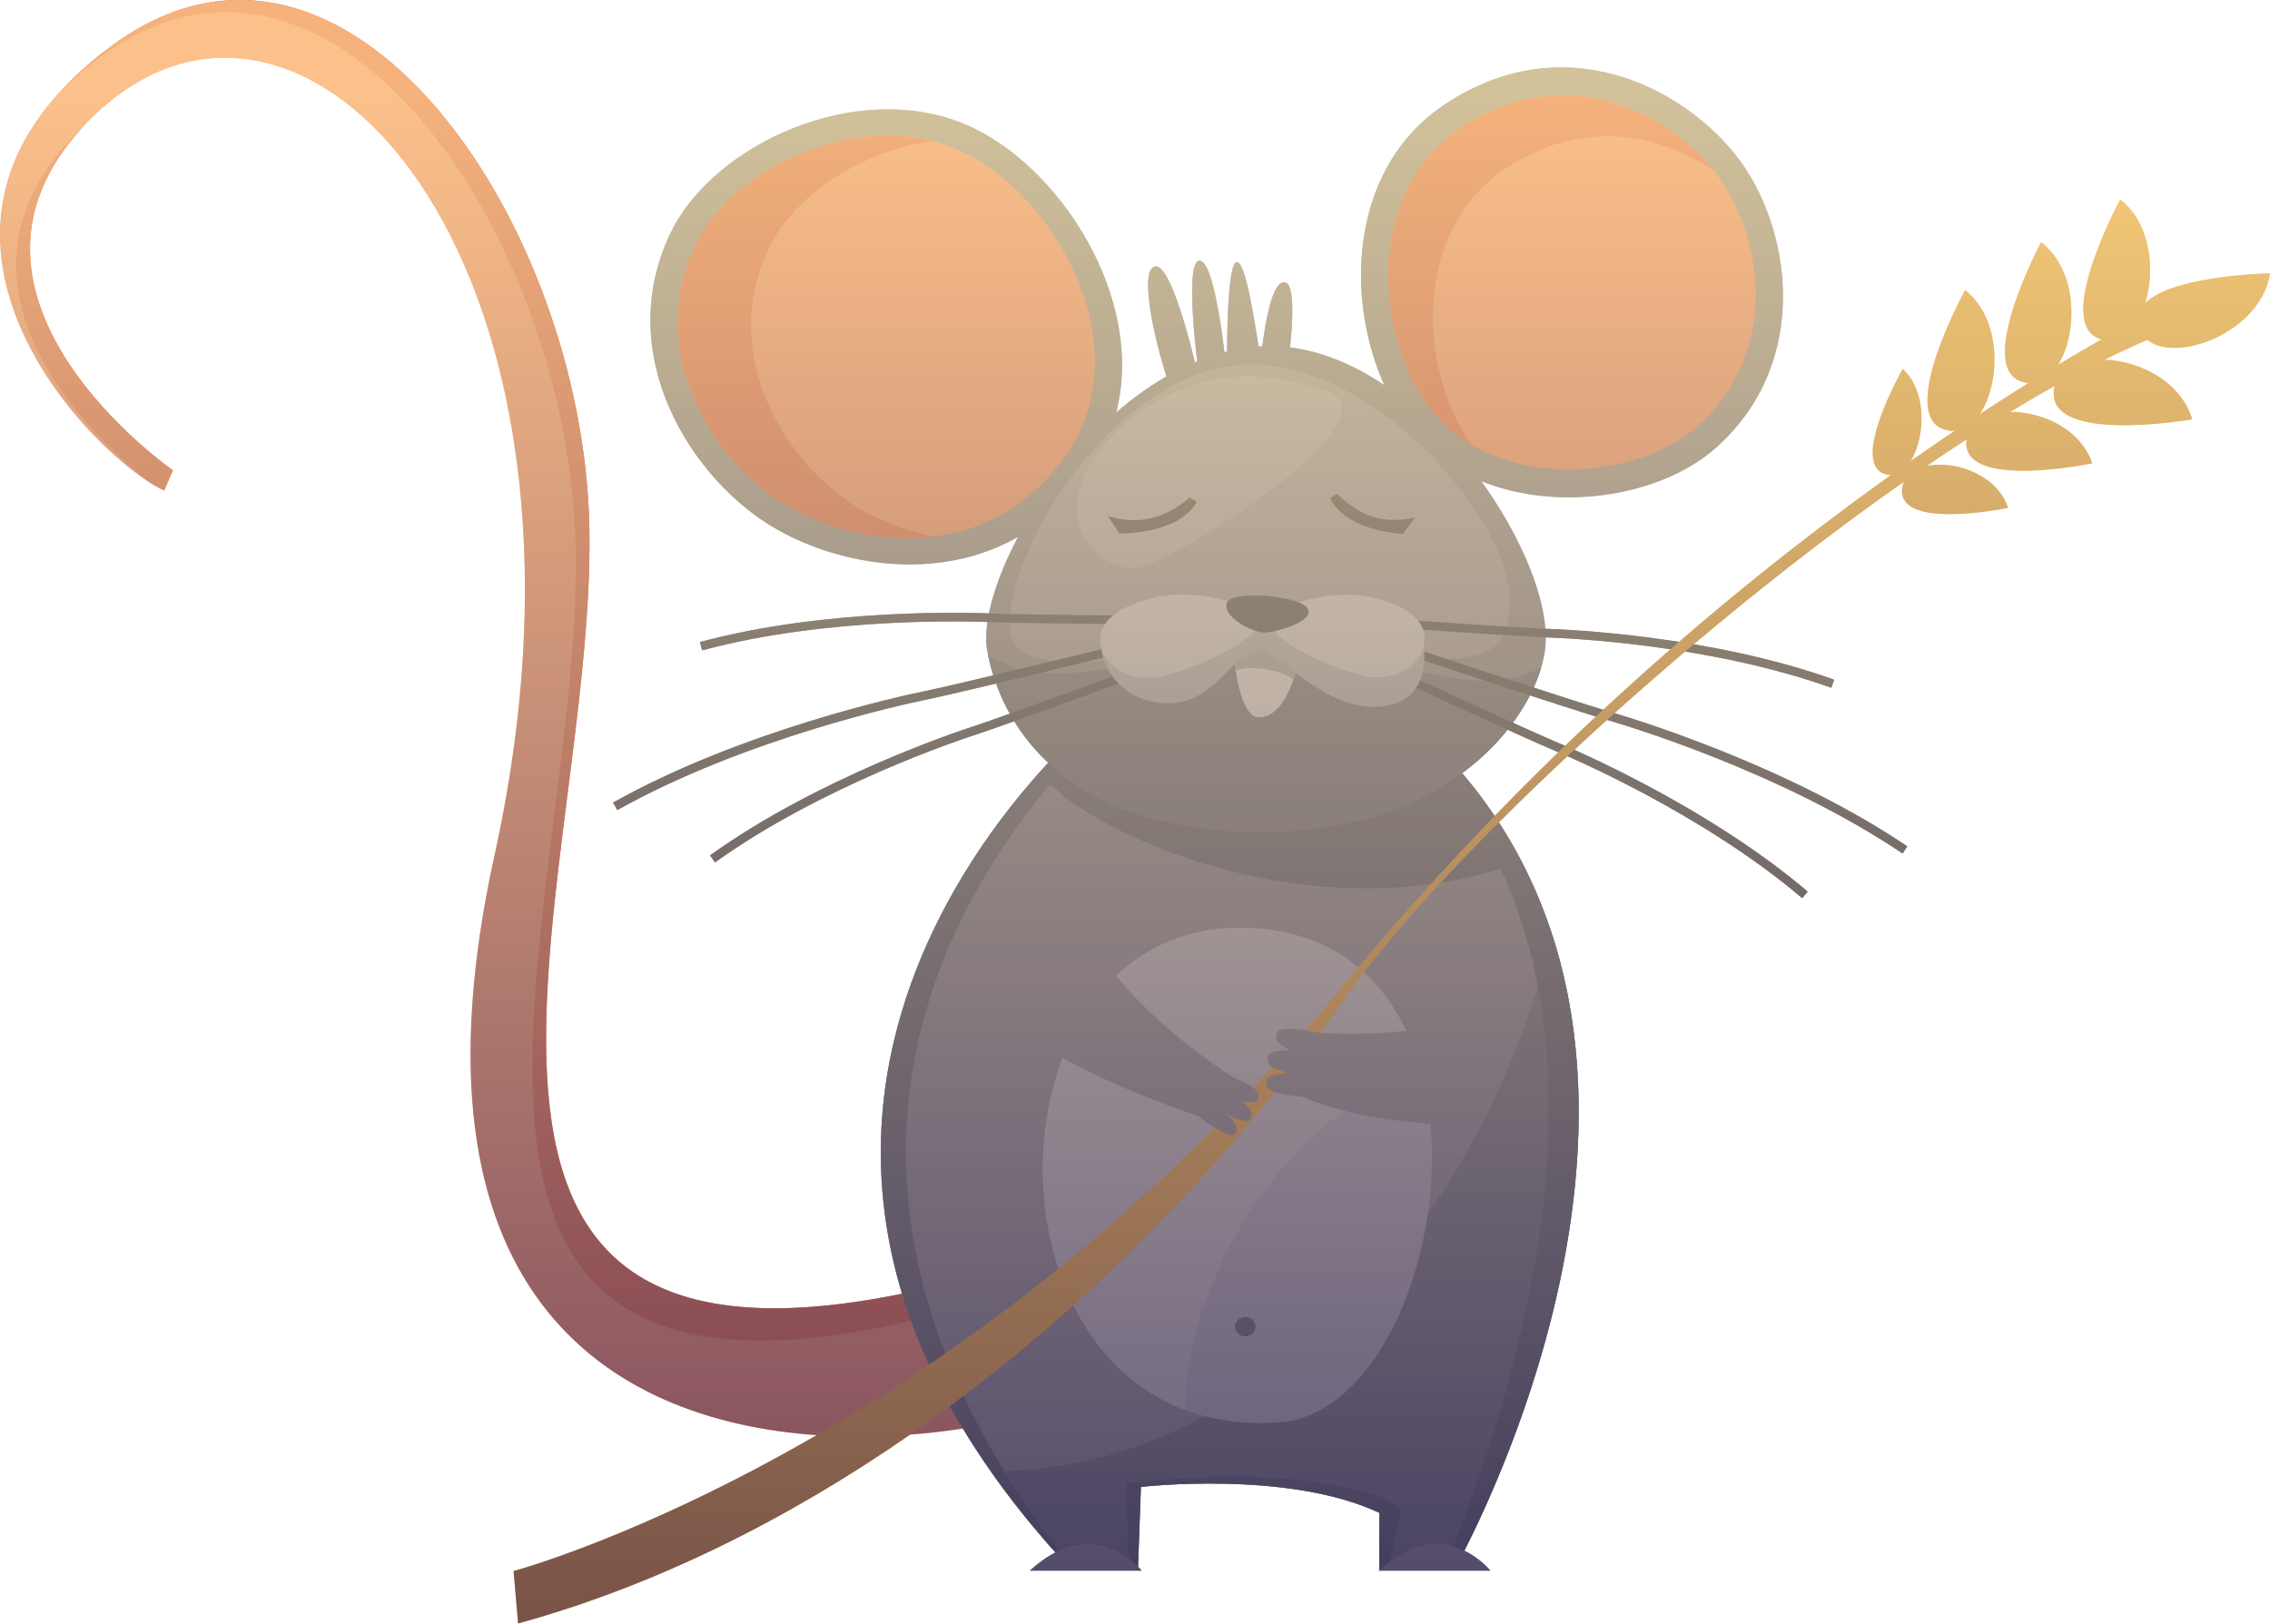
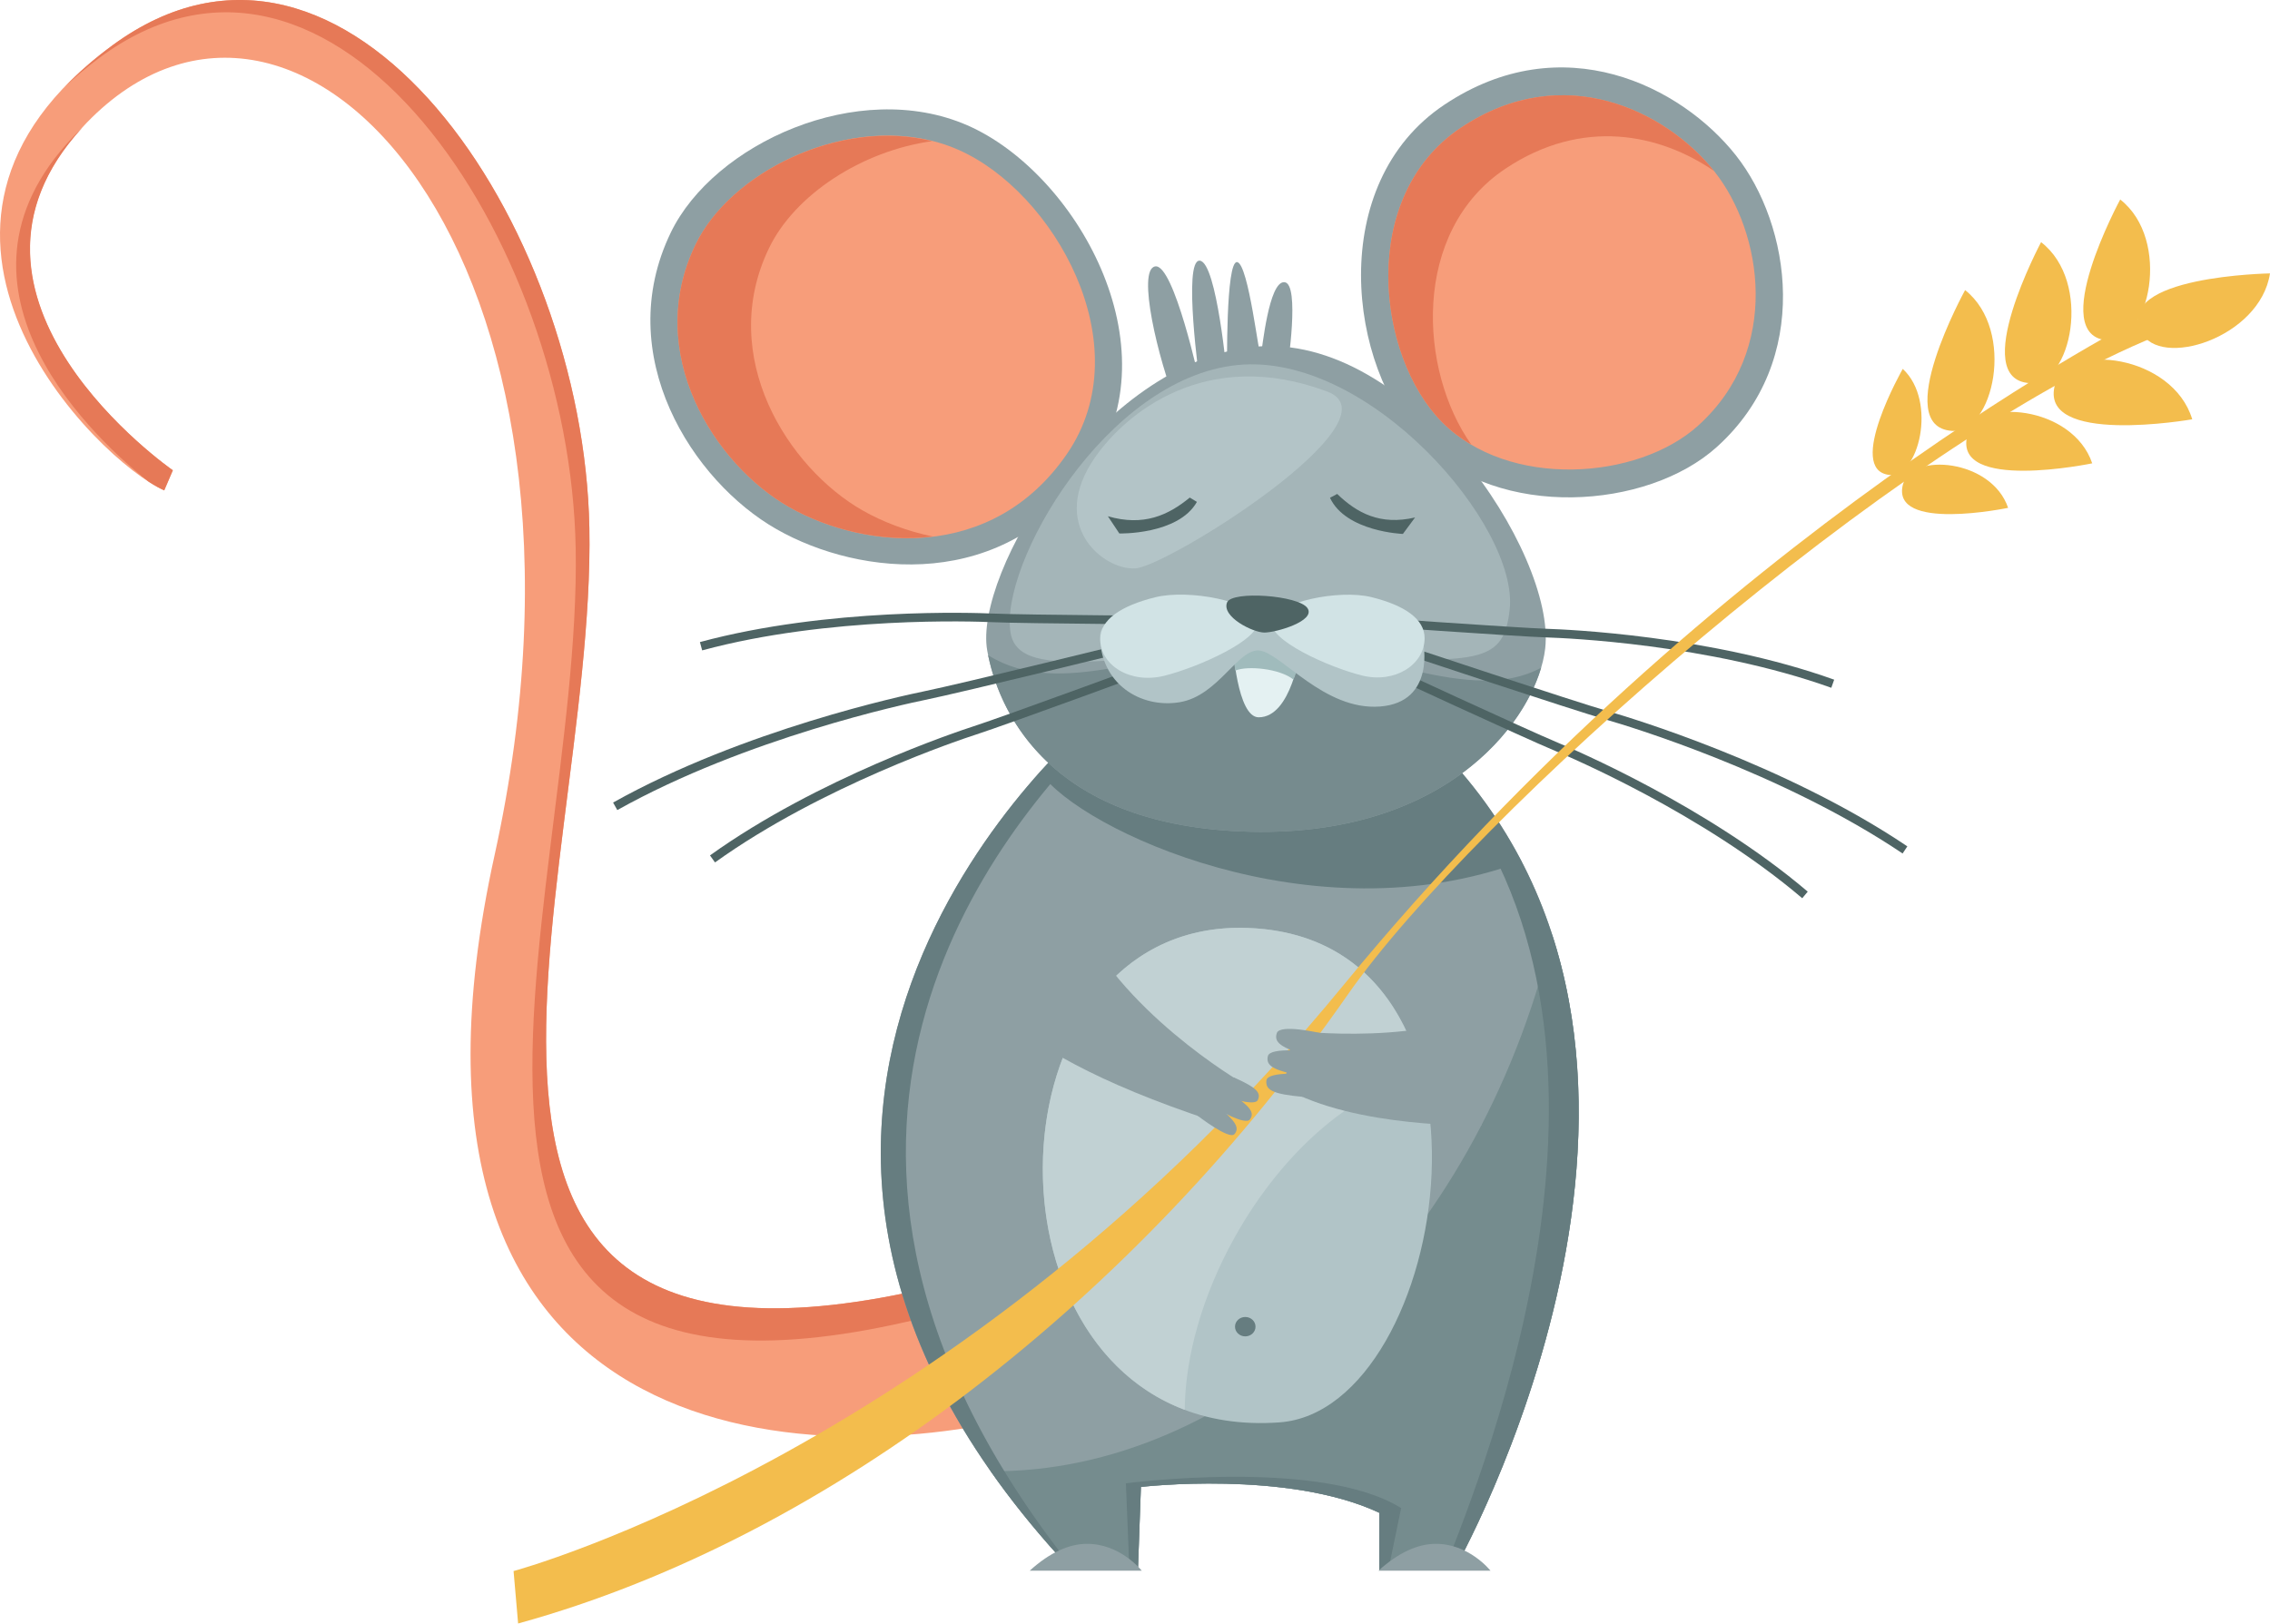
- <svg xmlns="http://www.w3.org/2000/svg" version="1.1" id="Layer_1" x="0px" y="0px" width="165.974px" height="118.734px" viewBox="0 0 165.974 118.734" enable-background="new 0 0 165.974 118.734" xml:space="preserve">
+ <svg xmlns="http://www.w3.org/2000/svg" xmlns:xlink="http://www.w3.org/1999/xlink" version="1.1" id="Layer_1" x="0px" y="0px" width="165.974px" height="118.734px" viewBox="0 0 165.974 118.734" enable-background="new 0 0 165.974 118.734" xml:space="preserve">
  <g>
    <g>
-       <path fill="#F79D7A" d="M76.067,103.286c-17.013,4.621-49.566,3.152-39.905-40.745C45.822,18.645,21.728-6.939,6.336,8.982    c-12.183,12.603,6.301,25.412,6.301,25.412l-0.63,1.471C7.124,33.713-10.046,16.7,8.227,3.311    C25.34-9.232,42.67,16.334,43.092,38.597c0.502,26.623-18.064,68.049,29.404,54.397L76.067,103.286z" />
+       <path fill="#F79D7A" d="M76.067,103.286c-17.013,4.621-49.566,3.152-39.905-40.745c9.66-43.896-14.434-69.48-29.826-53.559    c-12.183,12.603,6.301,25.412,6.301,25.412l-0.63,1.471C7.124,33.713-10.046,16.7,8.227,3.311    C25.34-9.232,42.67,16.334,43.092,38.597c0.502,26.623-18.064,68.049,29.404,54.397L76.067,103.286z" />
      <g>
        <path fill="#E67957" d="M6.033,9.323c-0.234,0.223-0.466,0.454-0.696,0.695c-10.636,11.17,2.1,22.498,5.506,25.195     c0.435,0.28,0.831,0.504,1.165,0.651l0.63-1.471C12.637,34.394-5.497,21.814,6.033,9.323z" />
        <path fill="#E67957" d="M7.227,4.26C24.34-8.473,41.67,17.483,42.092,40.084c0.502,27.028-18.064,69.086,29.404,55.227     l2.872,8.402c0.581-0.136,1.148-0.278,1.699-0.428l-3.57-10.291C25.028,106.646,43.594,65.22,43.092,38.597     C42.67,16.334,25.34-9.232,8.227,3.311C6.866,4.308,5.723,5.328,4.735,6.358C5.486,5.651,6.3,4.95,7.227,4.26z" />
      </g>
      <path fill="#8E9FA3" d="M78.167,114.628h5.042l0.21-5.881c0,0,10.712-1.26,17.433,1.89v4.202h5.46c0,0,20.794-36.546-0.419-59.439    l-26.045-2.731C79.847,52.668,46.243,80.393,78.167,114.628z" />
      <path fill="#758C8E" d="M113.48,68.333c-0.098,0.406-0.188,0.813-0.294,1.221c-5.905,22.603-23.229,38.184-40.745,38.046    c1.618,2.308,3.508,4.652,5.725,7.029h5.042l0.21-5.881c0,0,10.712-1.26,17.433,1.89v4.202h5.46    C106.311,114.839,120.493,89.91,113.48,68.333z" />
      <g>
        <path fill="#667D80" d="M81.062,52.795l-1.215-0.127c0,0-33.604,27.725-1.681,61.96h0.209     C53.666,83.499,73.008,60.483,81.062,52.795z" />
        <path fill="#667D80" d="M105.892,55.4l-0.634,1.083c16.104,19.248,3.388,50.543,0.331,58.356h0.722     C106.311,114.839,127.105,78.293,105.892,55.4z" />
        <path fill="#667D80" d="M101.508,114.839l0.938-4.544c-5.875-3.688-20.125-1.813-20.125-1.813l0.25,6.146h0.638l0.21-5.881     c0,0,10.712-1.26,17.433,1.89v4.202H101.508z" />
      </g>
      <path fill="#B1C4C7" d="M93.555,104.025c12.486-0.903,17.95-35.49-2.381-36.161C70.843,67.194,70.936,105.662,93.555,104.025z" />
      <path fill="#C1D1D3" d="M90.303,90.443c3.654-6.533,9.024-10.909,13.687-11.719c-1.49-5.924-5.456-10.617-12.815-10.86    c-17.984-0.593-19.984,29.433-4.552,35.241C86.655,99.285,87.871,94.791,90.303,90.443z" />
      <path fill="#667D80" d="M76.12,56.553c2.836,4.097,19.848,12.131,35.128,6.459c0,0-5.514-8.349-6.615-9.294    c-1.104-0.945-26.938,0.787-26.938,0.787L76.12,56.553z" />
      <path fill="#8E9FA3" d="M72.182,47.576c-1.004-5.618,8.19-21.108,19.532-22.212c11.342-1.103,22.054,15.123,21.266,22.054    c-0.553,4.862-6.931,14.02-22.21,13.39C76.646,60.225,72.969,51.986,72.182,47.576z" />
      <path fill="#768B8E" d="M92.758,47.233c-8.202,0-15.128,4.047-20.509,0.686c0.914,4.48,4.754,12.321,18.521,12.889    c13.896,0.573,20.429-6.949,21.913-11.974C107.47,51.65,100.185,47.233,92.758,47.233z" />
      <path fill="#8E9FA3" d="M70.726,9.163c-7.987-3.481-18.544,1.354-21.68,7.843c-4.348,8.991,1.595,18.204,7.736,21.699    c6.14,3.494,16.747,4.62,22.94-4.385C85.915,25.313,78.6,12.595,70.726,9.163z" />
      <path fill="#F79D7A" d="M70.044,10.943c-7.068-3.081-16.411,1.199-19.186,6.94c-3.848,7.957,1.411,16.11,6.846,19.203    c5.434,3.093,14.821,4.089,20.302-3.88C83.485,25.236,77.012,13.981,70.044,10.943z" />
      <path fill="#E67957" d="M63.08,37.336c-5.435-3.093-10.694-11.246-6.846-19.203c1.878-3.886,6.766-7.094,11.919-7.812    c-6.754-1.687-14.76,2.318-17.294,7.562c-3.848,7.957,1.411,16.11,6.846,19.203c2.808,1.598,6.671,2.623,10.505,2.154    C66.316,38.847,64.55,38.173,63.08,37.336z" />
      <path fill="#8E9FA3" d="M86.043,29.67c-1.365-3.361-2.94-9.977-1.576-10.187c1.366-0.211,3.256,8.507,3.256,8.507    s-1.261-9.031,0-8.926c1.26,0.104,1.996,8.61,1.996,8.295s-0.105-8.295,0.734-8.191c0.842,0.104,1.629,7.246,1.733,6.825    c0.105-0.42,0.577-5.46,1.732-5.355c1.156,0.104,0.211,6.303,0.211,6.303L86.043,29.67z" />
      <path fill="#A4B5B8" d="M73.891,46.288c-0.852-4.955,6.951-18.616,16.576-19.59c9.625-0.972,20.584,11.758,19.916,17.87    c-0.47,4.289-2.533,3.889-15.5,3.333C82.897,47.387,74.56,50.176,73.891,46.288z" />
      <path fill="#B3C4C7" d="M80.073,33.438c2.21-3.174,8.08-8.131,16.963-4.805c5.462,2.045-11.607,12.775-14.02,12.935    C80.68,41.72,76.604,38.418,80.073,33.438z" />
      <path fill="#8E9FA3" d="M126.922,11.361c-3.978-5.037-12.666-9.479-21.313-3.703c-8.648,5.775-7.076,19.186-1.588,24.732    c5.566,5.629,16.418,4.892,21.51,0.297C132.589,26.319,130.9,16.396,126.922,11.361z" />
      <path fill="#F79D7A" d="M125.371,12.564c-3.462-4.386-11.025-8.253-18.553-3.224c-7.528,5.027-6.16,16.701-1.382,21.53    c4.846,4.9,14.291,4.259,18.725,0.259C130.305,25.585,128.834,16.947,125.371,12.564z" />
      <path fill="#E67957" d="M110.068,12.34c5.644-3.771,11.308-2.54,15.249,0.16c-3.484-4.359-11.008-8.165-18.499-3.16    c-7.528,5.027-6.16,16.701-1.382,21.53c0.641,0.648,1.366,1.193,2.146,1.652C103.752,27.139,103.163,16.952,110.068,12.34z" />
      <path fill="#4E6464" d="M81.004,37.756l0.839,1.26c0,0,4.305,0.105,5.671-2.31l-0.523-0.316    C85.415,37.688,83.608,38.512,81.004,37.756z" />
      <path fill="#4E6464" d="M103.465,37.845l-0.891,1.204c0,0-4.164-0.155-5.331-2.643l0.526-0.282    C99.21,37.512,100.903,38.442,103.465,37.845z" />
      <path fill="#E4F1F2" d="M90.139,47.208c0,0,0.312,5.252,1.891,5.252c2.415,0,3.046-4.936,3.046-4.936L90.139,47.208z" />
      <path fill="#A0BBBC" d="M90.321,49.045c0.875-0.375,3.25-0.156,4.25,0.656l0.813-2l-5.344-0.469L90.321,49.045z" />
      <g>
        <g>
          <path fill="#4E6464" d="M45.135,59.245l-0.308-0.55c9.524-5.335,21.353-7.852,22.669-8.121      c2.759-0.563,15.716-3.746,15.846-3.778l0.15,0.614c-0.131,0.03-13.1,3.215-15.869,3.782      C66.317,51.458,54.579,53.958,45.135,59.245z" />
        </g>
        <g>
          <path fill="#4E6464" d="M52.279,63.073l-0.368-0.513c7.905-5.669,18.118-9.069,19.258-9.438      c2.381-0.773,13.527-4.874,13.64-4.916l0.218,0.591c-0.113,0.043-11.271,4.148-13.662,4.924      C70.234,54.088,60.105,57.459,52.279,63.073z" />
        </g>
        <g>
          <path fill="#4E6464" d="M51.34,47.565l-0.165-0.607c9.389-2.538,20.151-2.141,21.344-2.088      c2.501,0.111,14.377,0.179,14.498,0.18l-0.004,0.631c-0.119-0.002-12.008-0.069-14.521-0.18      C71.306,45.447,60.636,45.053,51.34,47.565z" />
        </g>
      </g>
      <g>
        <g>
          <path fill="#4E6464" d="M139.112,62.42l0.345-0.522c-8.977-6.05-20.439-9.463-21.717-9.834      c-2.676-0.772-15.201-4.938-15.327-4.979l-0.197,0.599c0.127,0.042,12.666,4.21,15.352,4.987      C118.835,53.039,130.212,56.427,139.112,62.42z" />
        </g>
        <g>
          <path fill="#4E6464" d="M131.774,65.692l0.401-0.483c-7.353-6.257-17.158-10.429-18.252-10.885      c-2.288-0.952-12.958-5.896-13.065-5.945l-0.26,0.572c0.107,0.051,10.788,4.998,13.088,5.956      C114.771,55.359,124.493,59.495,131.774,65.692z" />
        </g>
        <g>
-           <path fill="#4E6464" d="M133.898,50.301l0.21-0.593c-9.058-3.248-19.699-3.677-20.878-3.715      c-2.474-0.081-14.188-0.923-14.305-0.931l-0.045,0.628c0.118,0.009,11.842,0.852,14.328,0.934      C114.38,46.661,124.93,47.086,133.898,50.301z" />
+           <path fill="#4E6464" d="M133.898,50.301l0.21-0.593c-9.058-3.248-19.699-3.677-20.878-3.715      c-2.474-0.081-14.188-0.923-14.305-0.931L98.88,45.69c0.118,0.009,11.842,0.852,14.328,0.934      C114.38,46.661,124.93,47.086,133.898,50.301z" />
        </g>
      </g>
      <path fill="#B1C4C7" d="M104.054,46.945c0,0,0.945,4.411-3.15,4.726c-4.096,0.315-7.246-3.938-8.821-4.095    c-1.575-0.158-2.993,3.308-5.828,3.78c-2.836,0.473-5.828-1.33-5.828-4.884c0-1.733,5.355-3.465,11.184-1.89    C97.438,46.157,100.904,40.801,104.054,46.945z" />
-       <path fill="#D1E3E5" d="M91.946,45.358c-0.344-1.373-5.018-2.293-7.496-1.674s-4.004,1.634-4.004,3.049    c0,1.938,2.209,3.307,4.688,2.688S92.289,46.731,91.946,45.358z" />
-       <path fill="#D1E3E5" d="M92.985,45.411c0.343-1.373,4.895-2.333,7.302-1.737c2.407,0.597,3.884,1.595,3.875,3.006    c-0.011,1.935-2.169,3.319-4.575,2.724S92.643,46.783,92.985,45.411z" />
+       <path fill="#D1E3E5" d="M91.946,45.358c-0.344-1.373-5.018-2.293-7.496-1.674s-4.004,1.634-4.004,3.049    c0,1.938,2.209,3.307,4.688,2.688C87.613,48.802,92.289,46.731,91.946,45.358z" />
+       <path fill="#D1E3E5" d="M92.985,45.411c0.343-1.373,4.895-2.333,7.302-1.737c2.407,0.597,3.884,1.595,3.875,3.006    c-0.011,1.935-2.169,3.319-4.575,2.724C97.181,48.809,92.643,46.783,92.985,45.411z" />
      <path fill="#4E6464" d="M89.719,44.058c-0.42,1.05,1.89,2.204,2.729,2.204c0.842,0,3.781-0.84,3.151-1.785    C94.969,43.533,90.069,43.186,89.719,44.058z" />
      <ellipse fill="#667D80" cx="91.049" cy="97.026" rx="0.75" ry="0.709" />
      <path fill="#F3BD4D" d="M37.883,118.734c23-6.334,45.334-24,60.667-46c9.093-13.047,40.167-40.501,59.167-48.168l-0.834-1.499    c0,0-31.333,15.666-58.666,48.999c-27.942,34.075-60.667,42.833-60.667,42.833L37.883,118.734z" />
      <path fill="#8E9FA3" d="M93.893,79.553l0.631-4.175c0,0,10.239,1.26,15.359-2.206l-1.576,9.137    C108.307,82.309,99.092,82.545,93.893,79.553z" />
      <path fill="#8E9FA3" d="M88.696,81.983l2.094-2.813c0,0-9.104-5.289-12.175-12.613l-7.731,4.301    C70.883,70.858,71.368,76.312,88.696,81.983z" />
      <path fill="#8E9FA3" d="M95.762,77.254c-2.154-0.627-2.631-1.03-2.404-1.705c0.229-0.675,3.131-0.004,3.131-0.004L95.762,77.254z" />
      <path fill="#8E9FA3" d="M95.268,78.691c-2.207-0.404-2.725-0.757-2.566-1.452c0.157-0.695,3.114-0.323,3.114-0.323L95.268,78.691z    " />
      <path fill="#8E9FA3" d="M95.286,80.22c-2.234-0.2-2.782-0.503-2.688-1.21c0.092-0.707,3.098-0.444,3.098-0.444L95.286,80.22z" />
-       <path fill="#8E9FA3" d="M89,80.865c1.407,1.175,1.637,1.638,1.256,2.081s-2.716-1.369-2.716-1.369L89,80.865z" />
+       <path fill="#8E9FA3" d="M89,80.865c1.407,1.175,1.637,1.638,1.256,2.081c-0.381,0.443-2.716-1.369-2.716-1.369L89,80.865z" />
      <path fill="#8E9FA3" d="M89.943,79.924c1.517,1.021,1.79,1.457,1.455,1.938c-0.335,0.482-2.419-0.756-2.419-0.756L89.943,79.924z" />
      <path fill="#8E9FA3" d="M90.208,78.795c1.666,0.737,2.009,1.118,1.759,1.652c-0.249,0.534-2.51-0.316-2.51-0.316L90.208,78.795z" />
      <path fill="#F3BD4D" d="M142.709,31.511c3.033,0.217,4.717-7.315,0.973-10.296C143.682,21.215,138.194,31.188,142.709,31.511z" />
      <path fill="#F3BD4D" d="M138.12,34.731c2.141,0.262,3.563-5.379,1.003-7.753C139.123,26.978,134.932,34.34,138.12,34.731z" />
      <path fill="#F3BD4D" d="M148.405,28.019c3.035,0.176,4.617-7.379,0.832-10.309C149.237,17.71,143.884,27.756,148.405,28.019z" />
      <path fill="#F3BD4D" d="M154.123,24.894c3.036,0.199,4.665-7.346,0.899-10.304C155.022,14.59,149.602,24.6,154.123,24.894z" />
      <path fill="#F3BD4D" d="M156.551,24.265c1.316,2.743,8.691,0.466,9.423-4.269C165.974,19.997,154.592,20.18,156.551,24.265z" />
      <path fill="#F3BD4D" d="M150.268,28.083c0.907-3.076,8.594-2.151,10.02,2.582C160.288,30.665,148.917,32.665,150.268,28.083z" />
      <path fill="#F3BD4D" d="M143.846,31.834c0.732-2.804,7.705-2.184,9.129,2.052C152.975,33.886,142.754,36.012,143.846,31.834z" />
      <path fill="#F3BD4D" d="M139.137,35.424c0.617-2.359,6.488-1.845,7.688,1.717C146.825,37.141,138.216,38.939,139.137,35.424z" />
      <path fill="#8E9FA3" d="M100.79,114.871h8.188c0,0-1.587-2.02-4.094-1.962C103.7,112.936,102.312,113.489,100.79,114.871z" />
      <path fill="#8E9FA3" d="M75.29,114.871h8.188c0,0-1.587-2.02-4.094-1.962C78.2,112.936,76.812,113.489,75.29,114.871z" />
    </g>
-     <defs>
-       <filter id="Adobe_OpacityMaskFilter" filterUnits="userSpaceOnUse" x="0.017" y="0" width="165.957" height="118.734">
-         <feFlood style="flood-color:white;flood-opacity:1" result="back" />
-         <feBlend in="SourceGraphic" in2="back" mode="normal" />
-       </filter>
-     </defs>
-     <mask maskUnits="userSpaceOnUse" x="0.017" y="0" width="165.957" height="118.734" id="SVGID_1_">
-       <g filter="url(#Adobe_OpacityMaskFilter)">
+     <g>
+       <g>
        <defs>
-           <filter id="Adobe_OpacityMaskFilter_1_" filterUnits="userSpaceOnUse" x="0.017" y="0" width="165.957" height="118.734">
-             <feFlood style="flood-color:white;flood-opacity:1" result="back" />
-             <feBlend in="SourceGraphic" in2="back" mode="normal" />
-           </filter>
+           <polygon id="SVGID_2_" points="1,1 2,1 1,2     " />
        </defs>
-         <mask maskUnits="userSpaceOnUse" x="0.017" y="0" width="165.957" height="118.734" id="SVGID_1_">
-           <g filter="url(#Adobe_OpacityMaskFilter_1_)">
- 				</g>
-         </mask>
-         <linearGradient id="SVGID_2_" gradientUnits="userSpaceOnUse" x1="82.996" y1="4.066" x2="82.996" y2="118.857">
+         <defs>
+           <polygon id="SVGID_3_" points="-1,-1 -2,-1 -1,-2     " />
+         </defs>
+         <clipPath id="SVGID_4_">
+           <use xlink:href="#SVGID_2_" overflow="visible" />
+         </clipPath>
+         <clipPath id="SVGID_5_" clip-path="url(#SVGID_4_)">
+           <use xlink:href="#SVGID_3_" overflow="visible" />
+         </clipPath>
+         <linearGradient id="SVGID_6_" gradientUnits="userSpaceOnUse" x1="74.626" y1="812.864" x2="74.626" y2="698.073" gradientTransform="matrix(1 0 0 -1 8.3701 816.9307)">
          <stop offset="0.021" style="stop-color:#999999" />
          <stop offset="1" style="stop-color:#FFFFFF" />
        </linearGradient>
-         <path mask="url(#SVGID_1_)" fill="url(#SVGID_2_)" d="M165.974,19.997c0,0-7.188,0.118-9.152,2.219     c0.771-2.415,0.465-5.846-1.8-7.625c0,0-5.02,9.273-1.359,10.228c-0.898,0.51-1.969,1.133-3.191,1.869     c1.426-2.268,1.522-6.843-1.234-8.977c0,0-5.275,9.906-0.918,10.297c-1.107,0.69-2.306,1.457-3.582,2.295     c1.512-2.213,1.709-6.887-1.055-9.087c0,0-5.488,9.973-0.973,10.296c0.082,0.006,0.158-0.016,0.238-0.021     c-1.046,0.703-2.127,1.442-3.258,2.235c1.053-1.684,1.266-5.048-0.567-6.748c0,0-4.19,7.362-1.003,7.753     c0.057,0.007,0.109-0.007,0.164-0.008c-4.672,3.336-9.951,7.406-15.52,12.223c-4.934-0.771-8.847-0.93-9.534-0.952     c-0.071-0.002-0.151-0.006-0.237-0.009c-0.238-3.007-2-7.084-4.71-10.823c5.748,2.34,13.261,1.124,17.249-2.475     c7.058-6.368,5.368-16.291,1.391-21.326c-3.978-5.037-12.666-9.479-21.313-3.703c-6.898,4.606-7.29,14.067-4.383,20.524     c-2.162-1.454-4.498-2.461-6.904-2.765c0.199-1.843,0.381-4.708-0.403-4.779c-0.938-0.085-1.427,3.228-1.632,4.696     c-0.086,0.005-0.172,0.008-0.258,0.014c-0.29-1.693-0.916-6.098-1.576-6.18c-0.611-0.075-0.721,4.126-0.736,6.543     c-0.063,0.016-0.125,0.03-0.188,0.047c-0.294-2.393-0.92-6.62-1.807-6.693c-0.928-0.077-0.49,4.783-0.195,7.361     c-0.052,0.021-0.104,0.047-0.155,0.068c-0.609-2.479-1.898-7.166-2.905-7.011c-1.112,0.171-0.271,4.599,0.818,8.051     c-1.294,0.745-2.527,1.643-3.684,2.647c2.16-8.382-4.15-18.088-10.876-21.02c-7.987-3.481-18.544,1.354-21.68,7.843     c-4.348,8.991,1.595,18.204,7.736,21.699c4.617,2.628,11.76,3.914,17.652,0.563c-1.065,2.009-1.795,3.946-2.125,5.594     c-1.853-0.072-12.115-0.343-21.134,2.096l0.165,0.607c8.788-2.374,18.792-2.152,20.862-2.076     c-0.112,0.785-0.126,1.493-0.02,2.087c0.044,0.245,0.098,0.505,0.161,0.772l0,0c0.032,0.135,0.067,0.272,0.104,0.411     c0.004,0.016,0.008,0.031,0.012,0.047c0.034,0.126,0.071,0.254,0.11,0.384c0.009,0.031,0.018,0.062,0.027,0.093     c0.011,0.037,0.021,0.072,0.033,0.109c-2.261,0.539-4.236,0.999-5.133,1.182c-1.316,0.27-13.145,2.786-22.669,8.121l0.308,0.55     c9.443-5.287,21.182-7.786,22.488-8.053c0.909-0.187,2.918-0.654,5.209-1.201c0.015,0.042,0.032,0.085,0.047,0.127     c0.019,0.051,0.038,0.103,0.058,0.154c0.042,0.109,0.086,0.22,0.132,0.33c0.024,0.061,0.049,0.121,0.075,0.182     c0.044,0.104,0.091,0.21,0.139,0.315c0.031,0.067,0.062,0.136,0.094,0.204c0.047,0.101,0.097,0.201,0.148,0.303     c0.037,0.074,0.074,0.147,0.112,0.222c0.051,0.098,0.104,0.195,0.158,0.294c0.013,0.024,0.026,0.049,0.04,0.073     c-1.176,0.419-2.138,0.755-2.667,0.927c-1.14,0.369-11.353,3.77-19.258,9.438l0.368,0.513c7.826-5.613,17.955-8.984,19.085-9.353     c0.549-0.178,1.563-0.532,2.795-0.972c0.028,0.046,0.059,0.092,0.087,0.137c0.058,0.092,0.117,0.184,0.178,0.275     c0.056,0.085,0.113,0.169,0.171,0.253c0.063,0.09,0.126,0.18,0.191,0.27c0.063,0.086,0.126,0.172,0.191,0.257     c0.066,0.088,0.134,0.175,0.203,0.262c0.07,0.087,0.141,0.174,0.213,0.261c0.071,0.085,0.143,0.169,0.216,0.254     c0.077,0.088,0.156,0.175,0.236,0.263c0.075,0.082,0.151,0.163,0.229,0.244c0.084,0.088,0.171,0.175,0.259,0.262     c0.081,0.08,0.162,0.159,0.245,0.238c0.022,0.021,0.043,0.043,0.066,0.063c-5.633,6.073-16.216,20.517-10.69,38.828     c-39.137,7.979-22.385-30.707-22.862-56.018C42.67,16.334,25.34-9.232,8.227,3.311C7.755,3.657,7.318,4.006,6.896,4.357     C6.729,4.495,6.563,4.632,6.403,4.77c-0.211,0.184-0.41,0.369-0.609,0.554c-13.128,12.086-0.546,26.272,5.048,29.89h0h0.001     c0.434,0.281,0.83,0.504,1.164,0.651l0.63-1.471c0,0-18.134-12.58-6.604-25.071c0,0.001-0.001,0.001-0.001,0.001     C6.136,9.21,6.226,9.096,6.336,8.982c15.392-15.921,39.485,9.663,29.825,53.559c-7.004,31.826,8.181,41.347,23.545,42.417     c-12.885,7.459-22.157,9.941-22.157,9.941l0.333,3.835c9.844-2.711,19.564-7.503,28.667-13.816     c1.314-0.102,2.604-0.253,3.854-0.443c0.957,1.588,2.044,3.196,3.273,4.823c0.016,0.021,0.031,0.042,0.047,0.063     c0.397,0.523,0.809,1.05,1.236,1.577c0.057,0.07,0.11,0.14,0.167,0.21c0.391,0.479,0.797,0.96,1.214,1.442     c0.092,0.106,0.179,0.212,0.271,0.318c0.182,0.207,0.372,0.416,0.558,0.623c-0.6,0.313-1.228,0.745-1.883,1.34h8.188     c0,0-0.096-0.119-0.267-0.293l0.208-5.83c0,0,10.712-1.26,17.433,1.89v4.181c-0.021,0.019-0.041,0.034-0.062,0.053h8.188     c0,0-0.708-0.88-1.908-1.461c0.044-0.087,0.089-0.176,0.137-0.27c0.008-0.017,0.016-0.033,0.024-0.05     c0.214-0.425,0.456-0.922,0.724-1.484c0.014-0.03,0.027-0.06,0.041-0.089c0.135-0.284,0.273-0.583,0.418-0.898     c0.004-0.011,0.01-0.022,0.015-0.034c0.296-0.649,0.612-1.365,0.939-2.14c0.013-0.029,0.024-0.058,0.036-0.087     c0.497-1.179,1.02-2.492,1.541-3.92c0.012-0.03,0.022-0.062,0.033-0.092c0.35-0.959,0.697-1.966,1.036-3.019     c0.001-0.004,0.003-0.008,0.004-0.013c0.167-0.521,0.333-1.053,0.495-1.594c0.009-0.031,0.018-0.063,0.027-0.093     c0.326-1.094,0.639-2.227,0.93-3.394c0.004-0.013,0.008-0.026,0.011-0.039c0.144-0.579,0.282-1.167,0.415-1.763     c0.008-0.03,0.014-0.061,0.021-0.091c0.266-1.197,0.506-2.424,0.712-3.676c0.004-0.022,0.008-0.046,0.012-0.068     c0.102-0.621,0.195-1.247,0.279-1.878c0.005-0.032,0.009-0.064,0.014-0.097c0.166-1.268,0.297-2.555,0.381-3.855     c0.002-0.037,0.006-0.073,0.008-0.11c0.041-0.646,0.07-1.293,0.088-1.944c0-0.03,0.001-0.062,0.002-0.092     c0.033-1.311,0.016-2.63-0.058-3.954c-0.003-0.049-0.005-0.097-0.008-0.146c-0.038-0.654-0.091-1.311-0.157-1.967     c-0.003-0.027-0.006-0.055-0.01-0.082c-0.138-1.323-0.338-2.646-0.605-3.964c-0.012-0.061-0.024-0.121-0.037-0.181     c-0.135-0.648-0.284-1.296-0.453-1.94c-0.007-0.023-0.014-0.048-0.02-0.071c-0.176-0.664-0.369-1.325-0.582-1.982     c0,0-0.001-0.001-0.001-0.002l0,0c-0.911-2.805-2.184-5.551-3.889-8.18c1.584-1.583,3.261-3.204,5.021-4.847     c2.807,1.238,10.885,5.043,17.162,10.386l0.401-0.483c-6.161-5.243-14.025-9.012-17.062-10.367     c0.783-0.728,1.579-1.457,2.39-2.188c0.021,0.006,0.044,0.013,0.063,0.019c1.269,0.367,12.646,3.756,21.545,9.749l0.345-0.522     c-8.476-5.712-19.162-9.072-21.405-9.742c1.675-1.503,3.402-3.008,5.162-4.502c3.36,0.548,7.143,1.378,10.685,2.647l0.21-0.593     c-3.393-1.217-7.006-2.037-10.263-2.591c4.993-4.21,10.241-8.299,15.379-11.897c-0.029,0.068-0.068,0.131-0.087,0.204     c-0.921,3.515,7.688,1.717,7.688,1.717c-0.835-2.48-3.932-3.479-5.946-3.063c0.977-0.666,1.949-1.32,2.911-1.945     c-0.525,3.771,9.186,1.753,9.186,1.753c-0.854-2.539-3.697-3.77-6-3.751c1.104-0.671,2.193-1.314,3.262-1.912     c-1.07,4.395,10.051,2.441,10.051,2.441c-0.848-2.813-3.902-4.27-6.435-4.352c1.094-0.541,2.153-1.022,3.185-1.457     C159.116,26.58,165.306,24.319,165.974,19.997z M109.281,59.678c-0.718-1.066-1.507-2.114-2.376-3.136     c0.227-0.167,0.447-0.337,0.661-0.51c0.059-0.048,0.115-0.096,0.173-0.144c0.346-0.286,0.677-0.578,0.986-0.876     c0.036-0.034,0.07-0.069,0.105-0.104c0.516-0.504,0.982-1.018,1.397-1.537c1.528,0.693,2.818,1.269,3.458,1.535     c0.057,0.023,0.15,0.063,0.254,0.107C112.393,56.512,110.838,58.072,109.281,59.678z M114.435,54.542     c-0.228-0.099-0.415-0.179-0.512-0.219c-0.616-0.257-1.842-0.804-3.304-1.465c0.229-0.313,0.438-0.624,0.633-0.936     c0.026-0.041,0.053-0.082,0.078-0.123c0.191-0.313,0.365-0.622,0.522-0.93c0.002-0.003,0.005-0.007,0.007-0.011     c1.905,0.62,3.668,1.188,4.825,1.545C115.938,53.103,115.187,53.818,114.435,54.542z M117.222,51.91     c-1.11-0.337-3.009-0.947-5.087-1.623c0.068-0.151,0.135-0.303,0.195-0.451c0.012-0.029,0.021-0.059,0.033-0.088     c0.123-0.311,0.23-0.615,0.318-0.911l0.001-0.003h-0.001c0.148-0.5,0.248-0.976,0.298-1.416c0.028-0.254,0.038-0.523,0.036-0.8     c0.067,0.002,0.135,0.005,0.192,0.007c0.659,0.021,4.288,0.164,8.934,0.858C120.522,48.895,118.88,50.372,117.222,51.91z" />
+         <path clip-path="url(#SVGID_5_)" fill="url(#SVGID_6_)" d="M165.974,19.997c0,0-7.188,0.118-9.152,2.219     c0.771-2.415,0.465-5.846-1.8-7.625c0,0-5.02,9.273-1.359,10.228c-0.898,0.51-1.969,1.133-3.191,1.869     c1.426-2.268,1.522-6.843-1.234-8.977c0,0-5.275,9.906-0.918,10.297c-1.107,0.69-2.306,1.457-3.582,2.295     c1.512-2.213,1.709-6.887-1.055-9.087c0,0-5.488,9.973-0.973,10.296c0.082,0.006,0.158-0.016,0.238-0.021     c-1.046,0.703-2.127,1.442-3.258,2.235c1.053-1.684,1.266-5.048-0.567-6.748c0,0-4.19,7.362-1.003,7.753     c0.057,0.007,0.109-0.007,0.164-0.008c-4.672,3.336-9.951,7.406-15.52,12.223c-4.934-0.771-8.847-0.93-9.534-0.952     c-0.071-0.002-0.151-0.006-0.237-0.009c-0.238-3.007-2-7.084-4.71-10.823c5.748,2.34,13.261,1.124,17.249-2.475     c7.058-6.368,5.368-16.291,1.391-21.326c-3.978-5.037-12.666-9.479-21.313-3.703c-6.898,4.606-7.29,14.067-4.383,20.524     c-2.162-1.454-4.498-2.461-6.904-2.765c0.199-1.843,0.381-4.708-0.403-4.779c-0.938-0.085-1.427,3.228-1.632,4.696     c-0.086,0.005-0.172,0.008-0.258,0.014c-0.29-1.693-0.916-6.098-1.576-6.18c-0.611-0.075-0.721,4.126-0.736,6.543     c-0.063,0.016-0.125,0.03-0.188,0.047c-0.294-2.393-0.92-6.62-1.807-6.693c-0.928-0.077-0.49,4.783-0.195,7.361     c-0.052,0.021-0.104,0.047-0.155,0.068c-0.609-2.479-1.898-7.166-2.905-7.011c-1.112,0.171-0.271,4.599,0.818,8.051     c-1.294,0.745-2.527,1.643-3.684,2.647c2.16-8.382-4.15-18.088-10.876-21.02c-7.987-3.481-18.544,1.354-21.68,7.843     c-4.348,8.991,1.595,18.204,7.736,21.699c4.617,2.628,11.76,3.914,17.652,0.563c-1.065,2.009-1.795,3.946-2.125,5.594     c-1.853-0.072-12.115-0.343-21.134,2.096l0.165,0.607c8.788-2.374,18.792-2.152,20.862-2.076     c-0.112,0.785-0.126,1.493-0.02,2.087c0.044,0.245,0.098,0.505,0.161,0.772l0,0c0.032,0.135,0.067,0.272,0.104,0.411     c0.004,0.016,0.008,0.031,0.012,0.047c0.034,0.126,0.071,0.254,0.11,0.384c0.009,0.031,0.018,0.062,0.027,0.093     c0.011,0.037,0.021,0.072,0.033,0.109c-2.261,0.539-4.236,0.999-5.133,1.182c-1.316,0.27-13.145,2.786-22.669,8.121l0.308,0.55     c9.443-5.287,21.182-7.786,22.488-8.053c0.909-0.187,2.918-0.654,5.209-1.201c0.015,0.042,0.032,0.085,0.047,0.127     c0.019,0.051,0.038,0.104,0.058,0.154c0.042,0.109,0.086,0.22,0.132,0.33c0.024,0.061,0.049,0.121,0.075,0.182     c0.044,0.104,0.091,0.21,0.139,0.315c0.031,0.067,0.062,0.136,0.094,0.204c0.047,0.101,0.097,0.201,0.148,0.303     c0.037,0.074,0.074,0.147,0.112,0.222c0.051,0.098,0.104,0.195,0.158,0.294c0.013,0.024,0.026,0.049,0.04,0.073     c-1.176,0.419-2.138,0.755-2.667,0.927c-1.14,0.369-11.353,3.77-19.258,9.438l0.368,0.513c7.826-5.613,17.955-8.984,19.085-9.353     c0.549-0.178,1.563-0.532,2.795-0.972c0.028,0.046,0.059,0.092,0.087,0.137c0.058,0.092,0.117,0.184,0.178,0.275     c0.056,0.085,0.113,0.169,0.171,0.253c0.063,0.09,0.126,0.18,0.191,0.27c0.063,0.086,0.126,0.172,0.191,0.257     c0.066,0.088,0.134,0.175,0.203,0.262c0.07,0.087,0.141,0.174,0.213,0.261c0.071,0.085,0.143,0.169,0.216,0.254     c0.077,0.088,0.156,0.175,0.236,0.263c0.075,0.082,0.151,0.163,0.229,0.244c0.084,0.088,0.171,0.175,0.259,0.262     c0.081,0.08,0.162,0.159,0.245,0.238c0.022,0.021,0.043,0.043,0.066,0.063c-5.633,6.073-16.216,20.517-10.69,38.828     c-39.137,7.979-22.385-30.707-22.862-56.018C42.67,16.334,25.34-9.232,8.227,3.311C7.755,3.657,7.318,4.006,6.896,4.357     C6.729,4.495,6.563,4.632,6.403,4.77c-0.211,0.184-0.41,0.369-0.609,0.554c-13.128,12.086-0.546,26.272,5.048,29.89l0,0h0.001     c0.434,0.281,0.83,0.504,1.164,0.651l0.63-1.471c0,0-18.134-12.58-6.604-25.071c0,0.001-0.001,0.001-0.001,0.001     C6.136,9.21,6.226,9.096,6.336,8.982c15.392-15.921,39.485,9.663,29.825,53.559c-7.004,31.826,8.181,41.347,23.545,42.417     c-12.885,7.459-22.157,9.941-22.157,9.941l0.333,3.835c9.844-2.711,19.564-7.503,28.667-13.816     c1.314-0.102,2.604-0.253,3.854-0.443c0.957,1.588,2.044,3.196,3.273,4.823c0.016,0.021,0.031,0.042,0.047,0.063     c0.397,0.523,0.809,1.05,1.236,1.577c0.057,0.07,0.11,0.14,0.167,0.21c0.391,0.479,0.797,0.96,1.214,1.442     c0.092,0.106,0.179,0.212,0.271,0.318c0.182,0.207,0.372,0.416,0.558,0.623c-0.6,0.313-1.228,0.745-1.883,1.34h8.188     c0,0-0.096-0.119-0.267-0.293l0.208-5.83c0,0,10.712-1.26,17.433,1.89v4.181c-0.021,0.019-0.041,0.034-0.062,0.053h8.188     c0,0-0.708-0.88-1.908-1.461c0.044-0.087,0.089-0.176,0.137-0.27c0.008-0.017,0.016-0.033,0.024-0.05     c0.214-0.425,0.456-0.922,0.724-1.484c0.014-0.03,0.027-0.06,0.041-0.089c0.135-0.284,0.273-0.583,0.418-0.898     c0.004-0.011,0.01-0.022,0.015-0.034c0.296-0.649,0.612-1.365,0.939-2.14c0.013-0.029,0.024-0.058,0.036-0.087     c0.497-1.179,1.02-2.492,1.541-3.92c0.012-0.03,0.022-0.062,0.033-0.092c0.35-0.959,0.697-1.966,1.036-3.019     c0.001-0.004,0.003-0.008,0.004-0.013c0.167-0.521,0.333-1.053,0.495-1.594c0.009-0.031,0.018-0.063,0.027-0.093     c0.326-1.094,0.639-2.227,0.93-3.394c0.004-0.013,0.008-0.026,0.011-0.039c0.144-0.579,0.282-1.167,0.415-1.763     c0.008-0.03,0.014-0.061,0.021-0.091c0.266-1.197,0.506-2.424,0.712-3.676c0.004-0.022,0.008-0.046,0.012-0.068     c0.102-0.621,0.195-1.247,0.279-1.878c0.005-0.032,0.009-0.064,0.014-0.097c0.166-1.268,0.297-2.555,0.381-3.855     c0.002-0.037,0.006-0.073,0.008-0.11c0.041-0.646,0.07-1.293,0.088-1.944c0-0.03,0.001-0.062,0.002-0.092     c0.033-1.311,0.016-2.63-0.058-3.954c-0.003-0.049-0.005-0.097-0.008-0.146c-0.038-0.654-0.091-1.311-0.157-1.967     c-0.003-0.027-0.006-0.055-0.01-0.082c-0.138-1.323-0.338-2.646-0.605-3.964c-0.012-0.061-0.024-0.121-0.037-0.181     c-0.135-0.648-0.284-1.296-0.453-1.94c-0.007-0.023-0.014-0.048-0.02-0.071c-0.176-0.664-0.369-1.325-0.582-1.982     c0,0-0.001-0.001-0.001-0.002l0,0c-0.911-2.805-2.184-5.551-3.889-8.18c1.584-1.583,3.261-3.204,5.021-4.847     c2.807,1.238,10.885,5.043,17.162,10.386l0.401-0.483c-6.161-5.243-14.025-9.012-17.062-10.367     c0.783-0.728,1.579-1.457,2.39-2.188c0.021,0.006,0.044,0.013,0.063,0.019c1.269,0.367,12.646,3.756,21.545,9.749l0.345-0.522     c-8.476-5.712-19.162-9.072-21.405-9.742c1.675-1.503,3.402-3.008,5.162-4.502c3.36,0.548,7.143,1.378,10.685,2.647l0.21-0.593     c-3.393-1.217-7.006-2.037-10.263-2.591c4.993-4.21,10.241-8.299,15.379-11.897c-0.029,0.068-0.068,0.131-0.087,0.204     c-0.921,3.515,7.688,1.717,7.688,1.717c-0.835-2.48-3.932-3.479-5.946-3.063c0.977-0.666,1.949-1.32,2.911-1.945     c-0.525,3.771,9.186,1.753,9.186,1.753c-0.854-2.539-3.697-3.77-6-3.751c1.104-0.671,2.193-1.314,3.262-1.912     c-1.07,4.395,10.051,2.441,10.051,2.441c-0.848-2.813-3.902-4.27-6.435-4.352c1.094-0.541,2.153-1.022,3.185-1.457     C159.116,26.58,165.306,24.319,165.974,19.997z M109.281,59.678c-0.718-1.066-1.507-2.114-2.376-3.136     c0.227-0.167,0.447-0.337,0.661-0.51c0.059-0.048,0.115-0.096,0.173-0.144c0.346-0.286,0.677-0.578,0.986-0.876     c0.036-0.034,0.07-0.069,0.105-0.104c0.516-0.504,0.982-1.018,1.397-1.537c1.528,0.693,2.818,1.269,3.458,1.535     c0.057,0.023,0.15,0.063,0.254,0.107C112.393,56.512,110.838,58.072,109.281,59.678z M114.435,54.542     c-0.228-0.099-0.415-0.179-0.512-0.219c-0.616-0.257-1.842-0.804-3.304-1.465c0.229-0.313,0.438-0.624,0.633-0.936     c0.026-0.041,0.053-0.082,0.078-0.123c0.191-0.313,0.365-0.622,0.522-0.93c0.002-0.003,0.005-0.007,0.007-0.011     c1.905,0.62,3.668,1.188,4.825,1.545C115.938,53.103,115.187,53.818,114.435,54.542z M117.222,51.91     c-1.11-0.337-3.009-0.947-5.087-1.623c0.068-0.151,0.135-0.303,0.195-0.451c0.012-0.029,0.021-0.059,0.033-0.088     c0.123-0.311,0.23-0.615,0.318-0.911l0.001-0.003h-0.001c0.148-0.5,0.248-0.976,0.298-1.416c0.028-0.254,0.038-0.523,0.036-0.8     c0.067,0.002,0.135,0.005,0.192,0.007c0.659,0.021,4.288,0.164,8.934,0.858C120.522,48.895,118.88,50.372,117.222,51.91z" />
      </g>
-     </mask>
-     <linearGradient id="SVGID_3_" gradientUnits="userSpaceOnUse" x1="82.996" y1="4.066" x2="82.996" y2="118.857">
-       <stop offset="0.021" style="stop-color:#FFD995" />
-       <stop offset="1" style="stop-color:#260C44" />
-     </linearGradient>
-     <path opacity="0.6" fill="url(#SVGID_3_)" d="M165.974,19.997c0,0-7.188,0.118-9.152,2.219c0.771-2.415,0.465-5.846-1.8-7.625   c0,0-5.02,9.273-1.359,10.228c-0.898,0.51-1.969,1.133-3.191,1.869c1.426-2.268,1.522-6.843-1.234-8.977   c0,0-5.275,9.906-0.918,10.297c-1.107,0.69-2.306,1.457-3.582,2.295c1.512-2.213,1.709-6.887-1.055-9.087   c0,0-5.488,9.973-0.973,10.296c0.082,0.006,0.158-0.016,0.238-0.021c-1.046,0.703-2.127,1.442-3.258,2.235   c1.053-1.684,1.266-5.048-0.567-6.748c0,0-4.19,7.362-1.003,7.753c0.057,0.007,0.109-0.007,0.164-0.008   c-4.672,3.336-9.951,7.406-15.52,12.223c-4.934-0.771-8.847-0.93-9.534-0.952c-0.071-0.002-0.151-0.006-0.237-0.009   c-0.238-3.007-2-7.084-4.71-10.823c5.748,2.34,13.261,1.124,17.249-2.475c7.058-6.368,5.368-16.291,1.391-21.326   c-3.978-5.037-12.666-9.479-21.313-3.703c-6.898,4.606-7.29,14.067-4.383,20.524c-2.162-1.454-4.498-2.461-6.904-2.765   c0.199-1.843,0.381-4.708-0.403-4.779c-0.938-0.085-1.427,3.228-1.632,4.696c-0.086,0.005-0.172,0.008-0.258,0.014   c-0.29-1.693-0.916-6.098-1.576-6.18c-0.611-0.075-0.721,4.126-0.736,6.543c-0.063,0.016-0.125,0.03-0.188,0.047   c-0.294-2.393-0.92-6.62-1.807-6.693c-0.928-0.077-0.49,4.783-0.195,7.361c-0.052,0.021-0.104,0.047-0.155,0.068   c-0.609-2.479-1.898-7.166-2.905-7.011c-1.112,0.171-0.271,4.599,0.818,8.051c-1.294,0.745-2.527,1.643-3.684,2.647   c2.16-8.382-4.15-18.088-10.876-21.02c-7.987-3.481-18.544,1.354-21.68,7.843c-4.348,8.991,1.595,18.204,7.736,21.699   c4.617,2.628,11.76,3.914,17.652,0.563c-1.065,2.009-1.795,3.946-2.125,5.594c-1.853-0.072-12.115-0.343-21.134,2.096l0.165,0.607   c8.788-2.374,18.792-2.152,20.862-2.076c-0.112,0.785-0.126,1.493-0.02,2.087c0.044,0.245,0.098,0.505,0.161,0.772l0,0   c0.032,0.135,0.067,0.272,0.104,0.411c0.004,0.016,0.008,0.031,0.012,0.047c0.034,0.126,0.071,0.254,0.11,0.384   c0.009,0.031,0.018,0.062,0.027,0.093c0.011,0.037,0.021,0.072,0.033,0.109c-2.261,0.539-4.236,0.999-5.133,1.182   c-1.316,0.27-13.145,2.786-22.669,8.121l0.308,0.55c9.443-5.287,21.182-7.786,22.488-8.053c0.909-0.187,2.918-0.654,5.209-1.201   c0.015,0.042,0.032,0.085,0.047,0.127c0.019,0.051,0.038,0.103,0.058,0.154c0.042,0.109,0.086,0.22,0.132,0.33   c0.024,0.061,0.049,0.121,0.075,0.182c0.044,0.104,0.091,0.21,0.139,0.315c0.031,0.067,0.062,0.136,0.094,0.204   c0.047,0.101,0.097,0.201,0.148,0.303c0.037,0.074,0.074,0.147,0.112,0.222c0.051,0.098,0.104,0.195,0.158,0.294   c0.013,0.024,0.026,0.049,0.04,0.073c-1.176,0.419-2.138,0.755-2.667,0.927c-1.14,0.369-11.353,3.77-19.258,9.438l0.368,0.513   c7.826-5.613,17.955-8.984,19.085-9.353c0.549-0.178,1.563-0.532,2.795-0.972c0.028,0.046,0.059,0.092,0.087,0.137   c0.058,0.092,0.117,0.184,0.178,0.275c0.056,0.085,0.113,0.169,0.171,0.253c0.063,0.09,0.126,0.18,0.191,0.27   c0.063,0.086,0.126,0.172,0.191,0.257c0.066,0.088,0.134,0.175,0.203,0.262c0.07,0.087,0.141,0.174,0.213,0.261   c0.071,0.085,0.143,0.169,0.216,0.254c0.077,0.088,0.156,0.175,0.236,0.263c0.075,0.082,0.151,0.163,0.229,0.244   c0.084,0.088,0.171,0.175,0.259,0.262c0.081,0.08,0.162,0.159,0.245,0.238c0.022,0.021,0.043,0.043,0.066,0.063   c-5.633,6.073-16.216,20.517-10.69,38.828c-39.137,7.979-22.385-30.707-22.862-56.018C42.67,16.334,25.34-9.232,8.227,3.311   C7.755,3.657,7.318,4.006,6.896,4.357C6.729,4.495,6.563,4.632,6.403,4.77c-0.211,0.184-0.41,0.369-0.609,0.554   c-13.128,12.086-0.546,26.272,5.048,29.89h0h0.001c0.434,0.281,0.83,0.504,1.164,0.651l0.63-1.471c0,0-18.134-12.58-6.604-25.071   c0,0.001-0.001,0.001-0.001,0.001C6.136,9.21,6.226,9.096,6.336,8.982c15.392-15.921,39.485,9.663,29.825,53.559   c-7.004,31.826,8.181,41.347,23.545,42.417c-12.885,7.459-22.157,9.941-22.157,9.941l0.333,3.835   c9.844-2.711,19.564-7.503,28.667-13.816c1.314-0.102,2.604-0.253,3.854-0.443c0.957,1.588,2.044,3.196,3.273,4.823   c0.016,0.021,0.031,0.042,0.047,0.063c0.397,0.523,0.809,1.05,1.236,1.577c0.057,0.07,0.11,0.14,0.167,0.21   c0.391,0.479,0.797,0.96,1.214,1.442c0.092,0.106,0.179,0.212,0.271,0.318c0.182,0.207,0.372,0.416,0.558,0.623   c-0.6,0.313-1.228,0.745-1.883,1.34h8.188c0,0-0.096-0.119-0.267-0.293l0.208-5.83c0,0,10.712-1.26,17.433,1.89v4.181   c-0.021,0.019-0.041,0.034-0.062,0.053h8.188c0,0-0.708-0.88-1.908-1.461c0.044-0.087,0.089-0.176,0.137-0.27   c0.008-0.017,0.016-0.033,0.024-0.05c0.214-0.425,0.456-0.922,0.724-1.484c0.014-0.03,0.027-0.06,0.041-0.089   c0.135-0.284,0.273-0.583,0.418-0.898c0.004-0.011,0.01-0.022,0.015-0.034c0.296-0.649,0.612-1.365,0.939-2.14   c0.013-0.029,0.024-0.058,0.036-0.087c0.497-1.179,1.02-2.492,1.541-3.92c0.012-0.03,0.022-0.062,0.033-0.092   c0.35-0.959,0.697-1.966,1.036-3.019c0.001-0.004,0.003-0.008,0.004-0.013c0.167-0.521,0.333-1.053,0.495-1.594   c0.009-0.031,0.018-0.063,0.027-0.093c0.326-1.094,0.639-2.227,0.93-3.394c0.004-0.013,0.008-0.026,0.011-0.039   c0.144-0.579,0.282-1.167,0.415-1.763c0.008-0.03,0.014-0.061,0.021-0.091c0.266-1.197,0.506-2.424,0.712-3.676   c0.004-0.022,0.008-0.046,0.012-0.068c0.102-0.621,0.195-1.247,0.279-1.878c0.005-0.032,0.009-0.064,0.014-0.097   c0.166-1.268,0.297-2.555,0.381-3.855c0.002-0.037,0.006-0.073,0.008-0.11c0.041-0.646,0.07-1.293,0.088-1.944   c0-0.03,0.001-0.062,0.002-0.092c0.033-1.311,0.016-2.63-0.058-3.954c-0.003-0.049-0.005-0.097-0.008-0.146   c-0.038-0.654-0.091-1.311-0.157-1.967c-0.003-0.027-0.006-0.055-0.01-0.082c-0.138-1.323-0.338-2.646-0.605-3.964   c-0.012-0.061-0.024-0.121-0.037-0.181c-0.135-0.648-0.284-1.296-0.453-1.94c-0.007-0.023-0.014-0.048-0.02-0.071   c-0.176-0.664-0.369-1.325-0.582-1.982c0,0-0.001-0.001-0.001-0.002l0,0c-0.911-2.805-2.184-5.551-3.889-8.18   c1.584-1.583,3.261-3.204,5.021-4.847c2.807,1.238,10.885,5.043,17.162,10.386l0.401-0.483   c-6.161-5.243-14.025-9.012-17.062-10.367c0.783-0.728,1.579-1.457,2.39-2.188c0.021,0.006,0.044,0.013,0.063,0.019   c1.269,0.367,12.646,3.756,21.545,9.749l0.345-0.522c-8.476-5.712-19.162-9.072-21.405-9.742c1.675-1.503,3.402-3.008,5.162-4.502   c3.36,0.548,7.143,1.378,10.685,2.647l0.21-0.593c-3.393-1.217-7.006-2.037-10.263-2.591c4.993-4.21,10.241-8.299,15.379-11.897   c-0.029,0.068-0.068,0.131-0.087,0.204c-0.921,3.515,7.688,1.717,7.688,1.717c-0.835-2.48-3.932-3.479-5.946-3.063   c0.977-0.666,1.949-1.32,2.911-1.945c-0.525,3.771,9.186,1.753,9.186,1.753c-0.854-2.539-3.697-3.77-6-3.751   c1.104-0.671,2.193-1.314,3.262-1.912c-1.07,4.395,10.051,2.441,10.051,2.441c-0.848-2.813-3.902-4.27-6.435-4.352   c1.094-0.541,2.153-1.022,3.185-1.457C159.116,26.58,165.306,24.319,165.974,19.997z M109.281,59.678   c-0.718-1.066-1.507-2.114-2.376-3.136c0.227-0.167,0.447-0.337,0.661-0.51c0.059-0.048,0.115-0.096,0.173-0.144   c0.346-0.286,0.677-0.578,0.986-0.876c0.036-0.034,0.07-0.069,0.105-0.104c0.516-0.504,0.982-1.018,1.397-1.537   c1.528,0.693,2.818,1.269,3.458,1.535c0.057,0.023,0.15,0.063,0.254,0.107C112.393,56.512,110.838,58.072,109.281,59.678z    M114.435,54.542c-0.228-0.099-0.415-0.179-0.512-0.219c-0.616-0.257-1.842-0.804-3.304-1.465c0.229-0.313,0.438-0.624,0.633-0.936   c0.026-0.041,0.053-0.082,0.078-0.123c0.191-0.313,0.365-0.622,0.522-0.93c0.002-0.003,0.005-0.007,0.007-0.011   c1.905,0.62,3.668,1.188,4.825,1.545C115.938,53.103,115.187,53.818,114.435,54.542z M117.222,51.91   c-1.11-0.337-3.009-0.947-5.087-1.623c0.068-0.151,0.135-0.303,0.195-0.451c0.012-0.029,0.021-0.059,0.033-0.088   c0.123-0.311,0.23-0.615,0.318-0.911l0.001-0.003h-0.001c0.148-0.5,0.248-0.976,0.298-1.416c0.028-0.254,0.038-0.523,0.036-0.8   c0.067,0.002,0.135,0.005,0.192,0.007c0.659,0.021,4.288,0.164,8.934,0.858C120.522,48.895,118.88,50.372,117.222,51.91z" />
+     </g>
  </g>
</svg>
